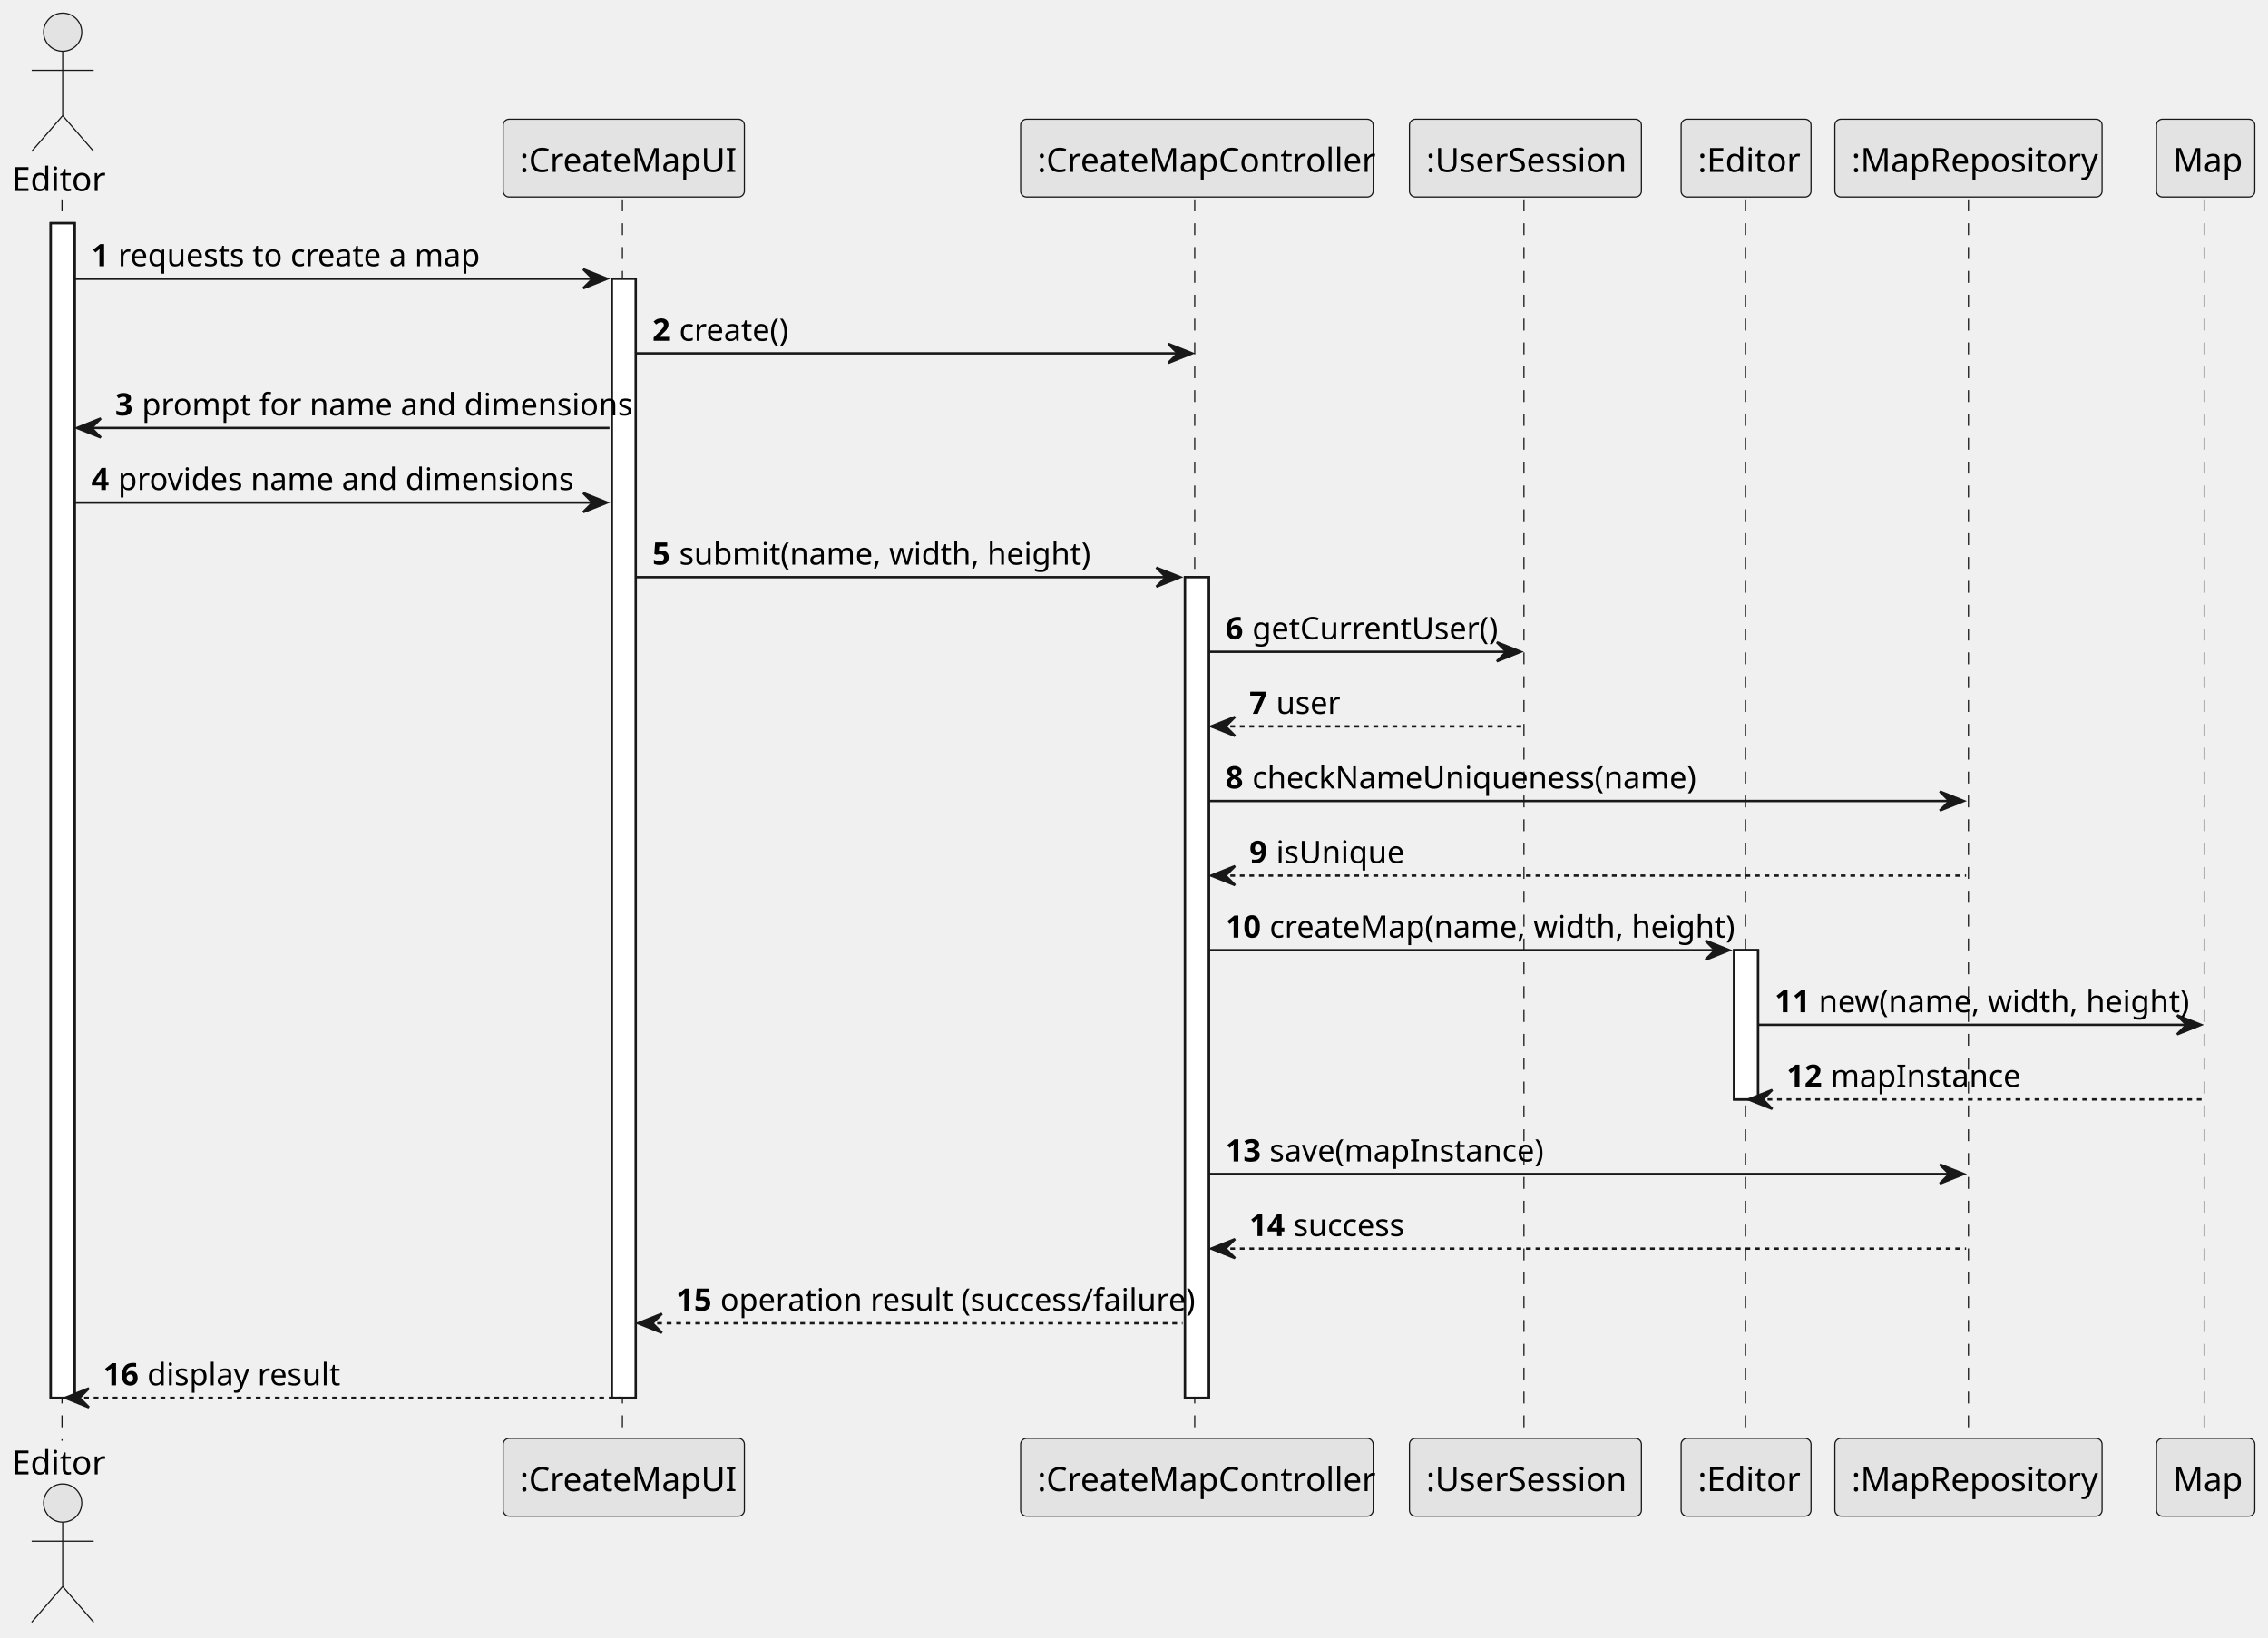
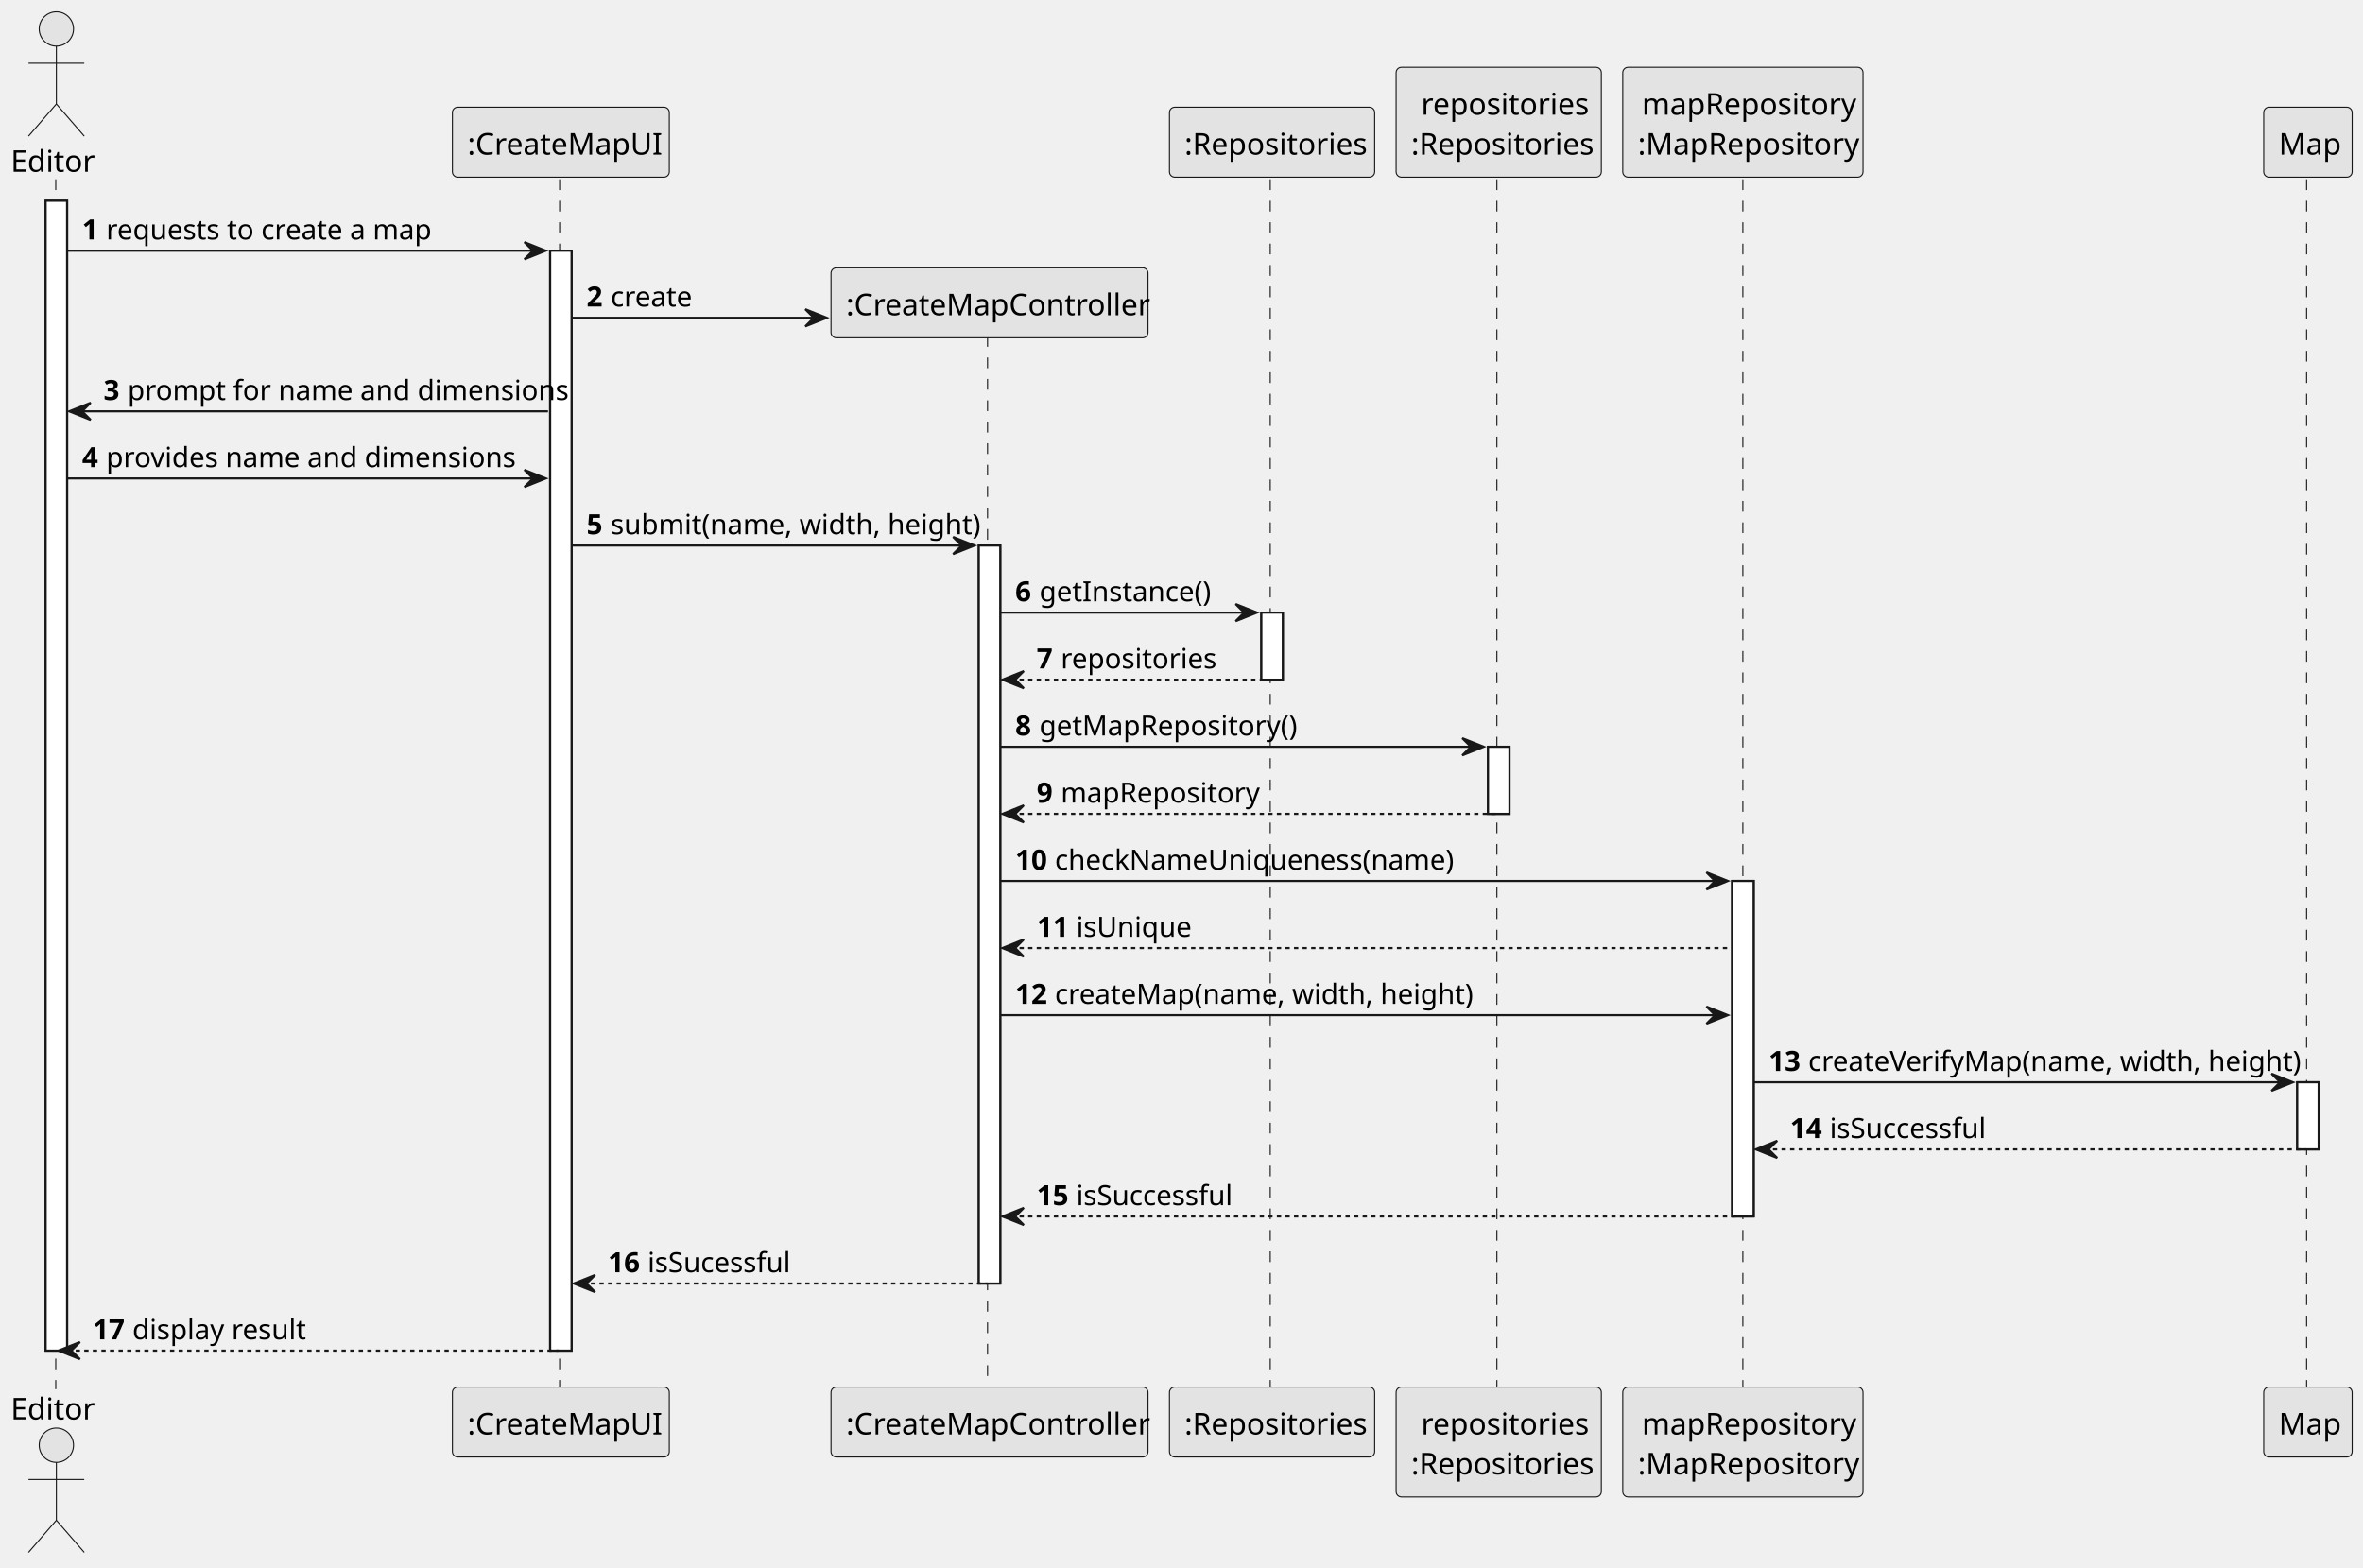
- <svg xmlns="http://www.w3.org/2000/svg" contentStyleType="text/css" height="687px" preserveAspectRatio="none" style="width:951px;height:687px;background:#FFFFFF;" version="1.1" viewBox="0 0 951 687" width="951px" zoomAndPan="magnify">
+ <svg xmlns="http://www.w3.org/2000/svg" contentStyleType="text/css" height="731px" preserveAspectRatio="none" style="width:1102px;height:731px;background:#FFFFFF;" version="1.1" viewBox="0 0 1102 731" width="1102px" zoomAndPan="magnify">
  <defs />
  <g>
-     <rect fill="#FFFFFF" height="492.656" style="stroke:#181818;stroke-width:1.0;" width="10" x="21.286" y="93.621" />
-     <rect fill="#FFFFFF" height="469.365" style="stroke:#181818;stroke-width:1.0;" width="10" x="256.559" y="116.912" />
-     <rect fill="#FFFFFF" height="344.201" style="stroke:#181818;stroke-width:1.0;" width="10" x="496.877" y="242.076" />
-     <rect fill="#FFFFFF" height="62.582" style="stroke:#181818;stroke-width:1.0;" width="10" x="727.15" y="398.531" />
-     <line style="stroke:#181818;stroke-width:0.5;stroke-dasharray:5.0,5.0;" x1="26" x2="26" y1="83.621" y2="604.277" />
-     <line style="stroke:#181818;stroke-width:0.5;stroke-dasharray:5.0,5.0;" x1="260.986" x2="260.986" y1="83.621" y2="604.277" />
-     <line style="stroke:#181818;stroke-width:0.5;stroke-dasharray:5.0,5.0;" x1="500.96" x2="500.96" y1="83.621" y2="604.277" />
-     <line style="stroke:#181818;stroke-width:0.5;stroke-dasharray:5.0,5.0;" x1="639.005" x2="639.005" y1="83.621" y2="604.277" />
-     <line style="stroke:#181818;stroke-width:0.5;stroke-dasharray:5.0,5.0;" x1="731.919" x2="731.919" y1="83.621" y2="604.277" />
-     <line style="stroke:#181818;stroke-width:0.5;stroke-dasharray:5.0,5.0;" x1="825.381" x2="825.381" y1="83.621" y2="604.277" />
-     <line style="stroke:#181818;stroke-width:0.5;stroke-dasharray:5.0,5.0;" x1="924.233" x2="924.233" y1="83.621" y2="604.277" />
+     <rect fill="#FFFFFF" height="536.277" style="stroke:#181818;stroke-width:1.0;" width="10" x="21.286" y="93.621" />
+     <rect fill="#FFFFFF" height="512.986" style="stroke:#181818;stroke-width:1.0;" width="10" x="256.559" y="116.912" />
+     <rect fill="#FFFFFF" height="344.201" style="stroke:#181818;stroke-width:1.0;" width="10" x="456.47" y="254.406" />
+     <rect fill="#FFFFFF" height="31.291" style="stroke:#181818;stroke-width:1.0;" width="10" x="588.239" y="285.697" />
+     <rect fill="#FFFFFF" height="31.291" style="stroke:#181818;stroke-width:1.0;" width="10" x="693.942" y="348.279" />
+     <rect fill="#FFFFFF" height="156.455" style="stroke:#181818;stroke-width:1.0;" width="10" x="807.814" y="410.861" />
+     <rect fill="#FFFFFF" height="31.291" style="stroke:#181818;stroke-width:1.0;" width="10" x="1071.316" y="504.734" />
+     <line style="stroke:#181818;stroke-width:0.5;stroke-dasharray:5.0,5.0;" x1="26" x2="26" y1="83.621" y2="647.898" />
+     <line style="stroke:#181818;stroke-width:0.5;stroke-dasharray:5.0,5.0;" x1="260.986" x2="260.986" y1="83.621" y2="647.898" />
+     <line style="stroke:#181818;stroke-width:0.5;stroke-dasharray:5.0,5.0;" x1="460.553" x2="460.553" y1="156.723" y2="647.898" />
+     <line style="stroke:#181818;stroke-width:0.5;stroke-dasharray:5.0,5.0;" x1="592.387" x2="592.387" y1="83.621" y2="647.898" />
+     <line style="stroke:#181818;stroke-width:0.5;stroke-dasharray:5.0,5.0;" x1="698.09" x2="698.09" y1="83.621" y2="647.898" />
+     <line style="stroke:#181818;stroke-width:0.5;stroke-dasharray:5.0,5.0;" x1="812.793" x2="812.793" y1="83.621" y2="647.898" />
+     <line style="stroke:#181818;stroke-width:0.5;stroke-dasharray:5.0,5.0;" x1="1075.699" x2="1075.699" y1="83.621" y2="647.898" />
    <text fill="#000000" font-family="sans-serif" font-size="14" lengthAdjust="spacing" textLength="36.572" x="5" y="80.107">Editor</text>
    <ellipse cx="26.286" cy="13.5" fill="#E3E3E3" rx="8" ry="8" style="stroke:#181818;stroke-width:0.5;" />
    <path d="M26.286,21.5 L26.286,48.5 M13.286,29.5 L39.286,29.5 M26.286,48.5 L13.286,63.5 M26.286,48.5 L39.286,63.5 " fill="none" style="stroke:#181818;stroke-width:0.5;" />
-     <text fill="#000000" font-family="sans-serif" font-size="14" lengthAdjust="spacing" textLength="36.572" x="5" y="618.385">Editor</text>
-     <ellipse cx="26.286" cy="630.398" fill="#E3E3E3" rx="8" ry="8" style="stroke:#181818;stroke-width:0.5;" />
-     <path d="M26.286,638.398 L26.286,665.398 M13.286,646.398 L39.286,646.398 M26.286,665.398 L13.286,680.398 M26.286,665.398 L39.286,680.398 " fill="none" style="stroke:#181818;stroke-width:0.5;" />
+     <text fill="#000000" font-family="sans-serif" font-size="14" lengthAdjust="spacing" textLength="36.572" x="5" y="662.006">Editor</text>
+     <ellipse cx="26.286" cy="674.019" fill="#E3E3E3" rx="8" ry="8" style="stroke:#181818;stroke-width:0.5;" />
+     <path d="M26.286,682.019 L26.286,709.019 M13.286,690.019 L39.286,690.019 M26.286,709.019 L13.286,724.019 M26.286,709.019 L39.286,724.019 " fill="none" style="stroke:#181818;stroke-width:0.5;" />
    <rect fill="#E3E3E3" height="32.621" rx="2.5" ry="2.5" style="stroke:#181818;stroke-width:0.5;" width="101.144" x="210.986" y="50" />
    <text fill="#000000" font-family="sans-serif" font-size="14" lengthAdjust="spacing" textLength="87.144" x="217.986" y="72.107">:CreateMapUI</text>
-     <rect fill="#E3E3E3" height="32.621" rx="2.5" ry="2.5" style="stroke:#181818;stroke-width:0.5;" width="101.144" x="210.986" y="603.277" />
-     <text fill="#000000" font-family="sans-serif" font-size="14" lengthAdjust="spacing" textLength="87.144" x="217.986" y="625.385">:CreateMapUI</text>
-     <rect fill="#E3E3E3" height="32.621" rx="2.5" ry="2.5" style="stroke:#181818;stroke-width:0.5;" width="147.834" x="427.96" y="50" />
-     <text fill="#000000" font-family="sans-serif" font-size="14" lengthAdjust="spacing" textLength="133.834" x="434.96" y="72.107">:CreateMapController</text>
-     <rect fill="#E3E3E3" height="32.621" rx="2.5" ry="2.5" style="stroke:#181818;stroke-width:0.5;" width="147.834" x="427.96" y="603.277" />
-     <text fill="#000000" font-family="sans-serif" font-size="14" lengthAdjust="spacing" textLength="133.834" x="434.96" y="625.385">:CreateMapController</text>
-     <rect fill="#E3E3E3" height="32.621" rx="2.5" ry="2.5" style="stroke:#181818;stroke-width:0.5;" width="97.255" x="591.005" y="50" />
-     <text fill="#000000" font-family="sans-serif" font-size="14" lengthAdjust="spacing" textLength="83.255" x="598.005" y="72.107">:UserSession</text>
-     <rect fill="#E3E3E3" height="32.621" rx="2.5" ry="2.5" style="stroke:#181818;stroke-width:0.5;" width="97.255" x="591.005" y="603.277" />
-     <text fill="#000000" font-family="sans-serif" font-size="14" lengthAdjust="spacing" textLength="83.255" x="598.005" y="625.385">:UserSession</text>
-     <rect fill="#E3E3E3" height="32.621" rx="2.5" ry="2.5" style="stroke:#181818;stroke-width:0.5;" width="54.462" x="704.919" y="50" />
-     <text fill="#000000" font-family="sans-serif" font-size="14" lengthAdjust="spacing" textLength="40.462" x="711.919" y="72.107">:Editor</text>
-     <rect fill="#E3E3E3" height="32.621" rx="2.5" ry="2.5" style="stroke:#181818;stroke-width:0.5;" width="54.462" x="704.919" y="603.277" />
-     <text fill="#000000" font-family="sans-serif" font-size="14" lengthAdjust="spacing" textLength="40.462" x="711.919" y="625.385">:Editor</text>
-     <rect fill="#E3E3E3" height="32.621" rx="2.5" ry="2.5" style="stroke:#181818;stroke-width:0.5;" width="112.041" x="769.381" y="50" />
-     <text fill="#000000" font-family="sans-serif" font-size="14" lengthAdjust="spacing" textLength="98.041" x="776.381" y="72.107">:MapRepository</text>
-     <rect fill="#E3E3E3" height="32.621" rx="2.5" ry="2.5" style="stroke:#181818;stroke-width:0.5;" width="112.041" x="769.381" y="603.277" />
-     <text fill="#000000" font-family="sans-serif" font-size="14" lengthAdjust="spacing" textLength="98.041" x="776.381" y="625.385">:MapRepository</text>
-     <rect fill="#E3E3E3" height="32.621" rx="2.5" ry="2.5" style="stroke:#181818;stroke-width:0.5;" width="41.234" x="904.233" y="50" />
-     <text fill="#000000" font-family="sans-serif" font-size="14" lengthAdjust="spacing" textLength="27.234" x="911.233" y="72.107">Map</text>
-     <rect fill="#E3E3E3" height="32.621" rx="2.5" ry="2.5" style="stroke:#181818;stroke-width:0.5;" width="41.234" x="904.233" y="603.277" />
-     <text fill="#000000" font-family="sans-serif" font-size="14" lengthAdjust="spacing" textLength="27.234" x="911.233" y="625.385">Map</text>
-     <rect fill="#FFFFFF" height="492.656" style="stroke:#181818;stroke-width:1.0;" width="10" x="21.286" y="93.621" />
-     <rect fill="#FFFFFF" height="469.365" style="stroke:#181818;stroke-width:1.0;" width="10" x="256.559" y="116.912" />
-     <rect fill="#FFFFFF" height="344.201" style="stroke:#181818;stroke-width:1.0;" width="10" x="496.877" y="242.076" />
-     <rect fill="#FFFFFF" height="62.582" style="stroke:#181818;stroke-width:1.0;" width="10" x="727.15" y="398.531" />
+     <rect fill="#E3E3E3" height="32.621" rx="2.5" ry="2.5" style="stroke:#181818;stroke-width:0.5;" width="101.144" x="210.986" y="646.898" />
+     <text fill="#000000" font-family="sans-serif" font-size="14" lengthAdjust="spacing" textLength="87.144" x="217.986" y="669.006">:CreateMapUI</text>
+     <rect fill="#E3E3E3" height="32.621" rx="2.5" ry="2.5" style="stroke:#181818;stroke-width:0.5;" width="147.834" x="387.553" y="646.898" />
+     <text fill="#000000" font-family="sans-serif" font-size="14" lengthAdjust="spacing" textLength="133.834" x="394.553" y="669.006">:CreateMapController</text>
+     <rect fill="#E3E3E3" height="32.621" rx="2.5" ry="2.5" style="stroke:#181818;stroke-width:0.5;" width="95.703" x="545.387" y="50" />
+     <text fill="#000000" font-family="sans-serif" font-size="14" lengthAdjust="spacing" textLength="81.703" x="552.387" y="72.107">:Repositories</text>
+     <rect fill="#E3E3E3" height="32.621" rx="2.5" ry="2.5" style="stroke:#181818;stroke-width:0.5;" width="95.703" x="545.387" y="646.898" />
+     <text fill="#000000" font-family="sans-serif" font-size="14" lengthAdjust="spacing" textLength="81.703" x="552.387" y="669.006">:Repositories</text>
+     <rect fill="#E3E3E3" height="51.242" rx="2.5" ry="2.5" style="stroke:#181818;stroke-width:0.5;" width="95.703" x="651.09" y="31.379" />
+     <text fill="#000000" font-family="sans-serif" font-size="14" lengthAdjust="spacing" textLength="72.365" x="662.759" y="53.486">repositories</text>
+     <text fill="#000000" font-family="sans-serif" font-size="14" lengthAdjust="spacing" textLength="81.703" x="658.09" y="72.107">:Repositories</text>
+     <rect fill="#E3E3E3" height="51.242" rx="2.5" ry="2.5" style="stroke:#181818;stroke-width:0.5;" width="95.703" x="651.09" y="646.898" />
+     <text fill="#000000" font-family="sans-serif" font-size="14" lengthAdjust="spacing" textLength="72.365" x="662.759" y="669.006">repositories</text>
+     <text fill="#000000" font-family="sans-serif" font-size="14" lengthAdjust="spacing" textLength="81.703" x="658.09" y="687.627">:Repositories</text>
+     <rect fill="#E3E3E3" height="51.242" rx="2.5" ry="2.5" style="stroke:#181818;stroke-width:0.5;" width="112.041" x="756.793" y="31.379" />
+     <text fill="#000000" font-family="sans-serif" font-size="14" lengthAdjust="spacing" textLength="94.151" x="765.738" y="53.486">mapRepository</text>
+     <text fill="#000000" font-family="sans-serif" font-size="14" lengthAdjust="spacing" textLength="98.041" x="763.793" y="72.107">:MapRepository</text>
+     <rect fill="#E3E3E3" height="51.242" rx="2.5" ry="2.5" style="stroke:#181818;stroke-width:0.5;" width="112.041" x="756.793" y="646.898" />
+     <text fill="#000000" font-family="sans-serif" font-size="14" lengthAdjust="spacing" textLength="94.151" x="765.738" y="669.006">mapRepository</text>
+     <text fill="#000000" font-family="sans-serif" font-size="14" lengthAdjust="spacing" textLength="98.041" x="763.793" y="687.627">:MapRepository</text>
+     <rect fill="#E3E3E3" height="32.621" rx="2.5" ry="2.5" style="stroke:#181818;stroke-width:0.5;" width="41.234" x="1055.699" y="50" />
+     <text fill="#000000" font-family="sans-serif" font-size="14" lengthAdjust="spacing" textLength="27.234" x="1062.699" y="72.107">Map</text>
+     <rect fill="#E3E3E3" height="32.621" rx="2.5" ry="2.5" style="stroke:#181818;stroke-width:0.5;" width="41.234" x="1055.699" y="646.898" />
+     <text fill="#000000" font-family="sans-serif" font-size="14" lengthAdjust="spacing" textLength="27.234" x="1062.699" y="669.006">Map</text>
+     <rect fill="#FFFFFF" height="536.277" style="stroke:#181818;stroke-width:1.0;" width="10" x="21.286" y="93.621" />
+     <rect fill="#FFFFFF" height="512.986" style="stroke:#181818;stroke-width:1.0;" width="10" x="256.559" y="116.912" />
+     <rect fill="#FFFFFF" height="344.201" style="stroke:#181818;stroke-width:1.0;" width="10" x="456.47" y="254.406" />
+     <rect fill="#FFFFFF" height="31.291" style="stroke:#181818;stroke-width:1.0;" width="10" x="588.239" y="285.697" />
+     <rect fill="#FFFFFF" height="31.291" style="stroke:#181818;stroke-width:1.0;" width="10" x="693.942" y="348.279" />
+     <rect fill="#FFFFFF" height="156.455" style="stroke:#181818;stroke-width:1.0;" width="10" x="807.814" y="410.861" />
+     <rect fill="#FFFFFF" height="31.291" style="stroke:#181818;stroke-width:1.0;" width="10" x="1071.316" y="504.734" />
    <polygon fill="#181818" points="244.559,112.912,254.559,116.912,244.559,120.912,248.559,116.912" style="stroke:#181818;stroke-width:1.0;" />
    <line style="stroke:#181818;stroke-width:1.0;" x1="31.286" x2="250.559" y1="116.912" y2="116.912" />
    <text fill="#000000" font-family="sans-serif" font-size="13" font-weight="bold" lengthAdjust="spacing" textLength="7.23" x="38.286" y="111.649">1</text>
    <text fill="#000000" font-family="sans-serif" font-size="13" lengthAdjust="spacing" textLength="143.8" x="49.516" y="111.649">requests to create a map</text>
-     <polygon fill="#181818" points="489.877,144.203,499.877,148.203,489.877,152.203,493.877,148.203" style="stroke:#181818;stroke-width:1.0;" />
-     <line style="stroke:#181818;stroke-width:1.0;" x1="266.559" x2="495.877" y1="148.203" y2="148.203" />
+     <polygon fill="#181818" points="375.553,144.203,385.553,148.203,375.553,152.203,379.553,148.203" style="stroke:#181818;stroke-width:1.0;" />
+     <line style="stroke:#181818;stroke-width:1.0;" x1="266.559" x2="381.553" y1="148.203" y2="148.203" />
    <text fill="#000000" font-family="sans-serif" font-size="13" font-weight="bold" lengthAdjust="spacing" textLength="7.23" x="273.559" y="142.94">2</text>
-     <text fill="#000000" font-family="sans-serif" font-size="13" lengthAdjust="spacing" textLength="44.789" x="284.789" y="142.94">create()</text>
-     <polygon fill="#181818" points="42.286,175.494,32.286,179.494,42.286,183.494,38.286,179.494" style="stroke:#181818;stroke-width:1.0;" />
-     <line style="stroke:#181818;stroke-width:1.0;" x1="36.286" x2="255.559" y1="179.494" y2="179.494" />
-     <text fill="#000000" font-family="sans-serif" font-size="13" font-weight="bold" lengthAdjust="spacing" textLength="7.23" x="48.286" y="174.231">3</text>
-     <text fill="#000000" font-family="sans-serif" font-size="13" lengthAdjust="spacing" textLength="190.042" x="59.516" y="174.231">prompt for name and dimensions</text>
-     <polygon fill="#181818" points="244.559,206.785,254.559,210.785,244.559,214.785,248.559,210.785" style="stroke:#181818;stroke-width:1.0;" />
-     <line style="stroke:#181818;stroke-width:1.0;" x1="31.286" x2="250.559" y1="210.785" y2="210.785" />
-     <text fill="#000000" font-family="sans-serif" font-size="13" font-weight="bold" lengthAdjust="spacing" textLength="7.23" x="38.286" y="205.523">4</text>
-     <text fill="#000000" font-family="sans-serif" font-size="13" lengthAdjust="spacing" textLength="179.937" x="49.516" y="205.523">provides name and dimensions</text>
-     <polygon fill="#181818" points="484.877,238.076,494.877,242.076,484.877,246.076,488.877,242.076" style="stroke:#181818;stroke-width:1.0;" />
-     <line style="stroke:#181818;stroke-width:1.0;" x1="266.559" x2="490.877" y1="242.076" y2="242.076" />
-     <text fill="#000000" font-family="sans-serif" font-size="13" font-weight="bold" lengthAdjust="spacing" textLength="7.23" x="273.559" y="236.814">5</text>
-     <text fill="#000000" font-family="sans-serif" font-size="13" lengthAdjust="spacing" textLength="159.682" x="284.789" y="236.814">submit(name, width, height)</text>
-     <polygon fill="#181818" points="627.633,269.367,637.633,273.367,627.633,277.367,631.633,273.367" style="stroke:#181818;stroke-width:1.0;" />
-     <line style="stroke:#181818;stroke-width:1.0;" x1="506.877" x2="633.633" y1="273.367" y2="273.367" />
-     <text fill="#000000" font-family="sans-serif" font-size="13" font-weight="bold" lengthAdjust="spacing" textLength="7.23" x="513.877" y="268.104">6</text>
-     <text fill="#000000" font-family="sans-serif" font-size="13" lengthAdjust="spacing" textLength="97.525" x="525.107" y="268.104">getCurrentUser()</text>
-     <polygon fill="#181818" points="517.877,300.658,507.877,304.658,517.877,308.658,513.877,304.658" style="stroke:#181818;stroke-width:1.0;" />
-     <line style="stroke:#181818;stroke-width:1.0;stroke-dasharray:2.0,2.0;" x1="511.877" x2="638.633" y1="304.658" y2="304.658" />
-     <text fill="#000000" font-family="sans-serif" font-size="13" font-weight="bold" lengthAdjust="spacing" textLength="7.23" x="523.877" y="299.396">7</text>
-     <text fill="#000000" font-family="sans-serif" font-size="13" lengthAdjust="spacing" textLength="25.289" x="535.107" y="299.396">user</text>
-     <polygon fill="#181818" points="813.401,331.949,823.401,335.949,813.401,339.949,817.401,335.949" style="stroke:#181818;stroke-width:1.0;" />
-     <line style="stroke:#181818;stroke-width:1.0;" x1="506.877" x2="819.401" y1="335.949" y2="335.949" />
-     <text fill="#000000" font-family="sans-serif" font-size="13" font-weight="bold" lengthAdjust="spacing" textLength="7.23" x="513.877" y="330.687">8</text>
-     <text fill="#000000" font-family="sans-serif" font-size="13" lengthAdjust="spacing" textLength="178.471" x="525.107" y="330.687">checkNameUniqueness(name)</text>
-     <polygon fill="#181818" points="517.877,363.24,507.877,367.24,517.877,371.24,513.877,367.24" style="stroke:#181818;stroke-width:1.0;" />
-     <line style="stroke:#181818;stroke-width:1.0;stroke-dasharray:2.0,2.0;" x1="511.877" x2="824.401" y1="367.24" y2="367.24" />
-     <text fill="#000000" font-family="sans-serif" font-size="13" font-weight="bold" lengthAdjust="spacing" textLength="7.23" x="523.877" y="361.978">9</text>
-     <text fill="#000000" font-family="sans-serif" font-size="13" lengthAdjust="spacing" textLength="50.584" x="535.107" y="361.978">isUnique</text>
-     <polygon fill="#181818" points="715.15,394.531,725.15,398.531,715.15,402.531,719.15,398.531" style="stroke:#181818;stroke-width:1.0;" />
-     <line style="stroke:#181818;stroke-width:1.0;" x1="506.877" x2="721.15" y1="398.531" y2="398.531" />
-     <text fill="#000000" font-family="sans-serif" font-size="13" font-weight="bold" lengthAdjust="spacing" textLength="14.46" x="513.877" y="393.269">10</text>
-     <text fill="#000000" font-family="sans-serif" font-size="13" lengthAdjust="spacing" textLength="182.812" x="532.337" y="393.269">createMap(name, width, height)</text>
-     <polygon fill="#181818" points="912.851,425.822,922.851,429.822,912.851,433.822,916.851,429.822" style="stroke:#181818;stroke-width:1.0;" />
-     <line style="stroke:#181818;stroke-width:1.0;" x1="737.15" x2="918.851" y1="429.822" y2="429.822" />
-     <text fill="#000000" font-family="sans-serif" font-size="13" font-weight="bold" lengthAdjust="spacing" textLength="14.46" x="744.15" y="424.56">11</text>
-     <text fill="#000000" font-family="sans-serif" font-size="13" lengthAdjust="spacing" textLength="145.241" x="762.61" y="424.56">new(name, width, height)</text>
-     <polygon fill="#181818" points="743.15,457.113,733.15,461.113,743.15,465.113,739.15,461.113" style="stroke:#181818;stroke-width:1.0;" />
-     <line style="stroke:#181818;stroke-width:1.0;stroke-dasharray:2.0,2.0;" x1="737.15" x2="923.851" y1="461.113" y2="461.113" />
-     <text fill="#000000" font-family="sans-serif" font-size="13" font-weight="bold" lengthAdjust="spacing" textLength="14.46" x="749.15" y="455.851">12</text>
-     <text fill="#000000" font-family="sans-serif" font-size="13" lengthAdjust="spacing" textLength="74.433" x="767.61" y="455.851">mapInstance</text>
-     <polygon fill="#181818" points="813.401,488.404,823.401,492.404,813.401,496.404,817.401,492.404" style="stroke:#181818;stroke-width:1.0;" />
-     <line style="stroke:#181818;stroke-width:1.0;" x1="506.877" x2="819.401" y1="492.404" y2="492.404" />
-     <text fill="#000000" font-family="sans-serif" font-size="13" font-weight="bold" lengthAdjust="spacing" textLength="14.46" x="513.877" y="487.142">13</text>
-     <text fill="#000000" font-family="sans-serif" font-size="13" lengthAdjust="spacing" textLength="110.551" x="532.337" y="487.142">save(mapInstance)</text>
-     <polygon fill="#181818" points="517.877,519.695,507.877,523.695,517.877,527.695,513.877,523.695" style="stroke:#181818;stroke-width:1.0;" />
-     <line style="stroke:#181818;stroke-width:1.0;stroke-dasharray:2.0,2.0;" x1="511.877" x2="824.401" y1="523.695" y2="523.695" />
-     <text fill="#000000" font-family="sans-serif" font-size="13" font-weight="bold" lengthAdjust="spacing" textLength="14.46" x="523.877" y="518.433">14</text>
-     <text fill="#000000" font-family="sans-serif" font-size="13" lengthAdjust="spacing" textLength="46.96" x="542.337" y="518.433">success</text>
-     <polygon fill="#181818" points="277.559,550.986,267.559,554.986,277.559,558.986,273.559,554.986" style="stroke:#181818;stroke-width:1.0;" />
-     <line style="stroke:#181818;stroke-width:1.0;stroke-dasharray:2.0,2.0;" x1="271.559" x2="495.877" y1="554.986" y2="554.986" />
-     <text fill="#000000" font-family="sans-serif" font-size="13" font-weight="bold" lengthAdjust="spacing" textLength="14.46" x="283.559" y="549.724">15</text>
-     <text fill="#000000" font-family="sans-serif" font-size="13" lengthAdjust="spacing" textLength="187.859" x="302.019" y="549.724">operation result (success/failure)</text>
-     <polygon fill="#181818" points="37.286,582.277,27.286,586.277,37.286,590.277,33.286,586.277" style="stroke:#181818;stroke-width:1.0;" />
-     <line style="stroke:#181818;stroke-width:1.0;stroke-dasharray:2.0,2.0;" x1="31.286" x2="260.559" y1="586.277" y2="586.277" />
-     <text fill="#000000" font-family="sans-serif" font-size="13" font-weight="bold" lengthAdjust="spacing" textLength="14.46" x="43.286" y="581.015">16</text>
-     <text fill="#000000" font-family="sans-serif" font-size="13" lengthAdjust="spacing" textLength="75.867" x="61.746" y="581.015">display result</text>
+     <text fill="#000000" font-family="sans-serif" font-size="13" lengthAdjust="spacing" textLength="36.131" x="284.789" y="142.94">create</text>
+     <rect fill="#E3E3E3" height="32.621" rx="2.5" ry="2.5" style="stroke:#181818;stroke-width:0.5;" width="147.834" x="387.553" y="124.912" />
+     <text fill="#000000" font-family="sans-serif" font-size="14" lengthAdjust="spacing" textLength="133.834" x="394.553" y="147.019">:CreateMapController</text>
+     <polygon fill="#181818" points="42.286,187.824,32.286,191.824,42.286,195.824,38.286,191.824" style="stroke:#181818;stroke-width:1.0;" />
+     <line style="stroke:#181818;stroke-width:1.0;" x1="36.286" x2="255.559" y1="191.824" y2="191.824" />
+     <text fill="#000000" font-family="sans-serif" font-size="13" font-weight="bold" lengthAdjust="spacing" textLength="7.23" x="48.286" y="186.561">3</text>
+     <text fill="#000000" font-family="sans-serif" font-size="13" lengthAdjust="spacing" textLength="190.042" x="59.516" y="186.561">prompt for name and dimensions</text>
+     <polygon fill="#181818" points="244.559,219.115,254.559,223.115,244.559,227.115,248.559,223.115" style="stroke:#181818;stroke-width:1.0;" />
+     <line style="stroke:#181818;stroke-width:1.0;" x1="31.286" x2="250.559" y1="223.115" y2="223.115" />
+     <text fill="#000000" font-family="sans-serif" font-size="13" font-weight="bold" lengthAdjust="spacing" textLength="7.23" x="38.286" y="217.852">4</text>
+     <text fill="#000000" font-family="sans-serif" font-size="13" lengthAdjust="spacing" textLength="179.937" x="49.516" y="217.852">provides name and dimensions</text>
+     <polygon fill="#181818" points="444.47,250.406,454.47,254.406,444.47,258.406,448.47,254.406" style="stroke:#181818;stroke-width:1.0;" />
+     <line style="stroke:#181818;stroke-width:1.0;" x1="266.559" x2="450.47" y1="254.406" y2="254.406" />
+     <text fill="#000000" font-family="sans-serif" font-size="13" font-weight="bold" lengthAdjust="spacing" textLength="7.23" x="273.559" y="249.144">5</text>
+     <text fill="#000000" font-family="sans-serif" font-size="13" lengthAdjust="spacing" textLength="159.682" x="284.789" y="249.144">submit(name, width, height)</text>
+     <polygon fill="#181818" points="576.239,281.697,586.239,285.697,576.239,289.697,580.239,285.697" style="stroke:#181818;stroke-width:1.0;" />
+     <line style="stroke:#181818;stroke-width:1.0;" x1="466.47" x2="582.239" y1="285.697" y2="285.697" />
+     <text fill="#000000" font-family="sans-serif" font-size="13" font-weight="bold" lengthAdjust="spacing" textLength="7.23" x="473.47" y="280.435">6</text>
+     <text fill="#000000" font-family="sans-serif" font-size="13" lengthAdjust="spacing" textLength="75.874" x="484.7" y="280.435">getInstance()</text>
+     <polygon fill="#181818" points="477.47,312.988,467.47,316.988,477.47,320.988,473.47,316.988" style="stroke:#181818;stroke-width:1.0;" />
+     <line style="stroke:#181818;stroke-width:1.0;stroke-dasharray:2.0,2.0;" x1="471.47" x2="592.239" y1="316.988" y2="316.988" />
+     <text fill="#000000" font-family="sans-serif" font-size="13" font-weight="bold" lengthAdjust="spacing" textLength="7.23" x="483.47" y="311.726">7</text>
+     <text fill="#000000" font-family="sans-serif" font-size="13" lengthAdjust="spacing" textLength="67.196" x="494.7" y="311.726">repositories</text>
+     <polygon fill="#181818" points="681.942,344.279,691.942,348.279,681.942,352.279,685.942,348.279" style="stroke:#181818;stroke-width:1.0;" />
+     <line style="stroke:#181818;stroke-width:1.0;" x1="466.47" x2="687.942" y1="348.279" y2="348.279" />
+     <text fill="#000000" font-family="sans-serif" font-size="13" font-weight="bold" lengthAdjust="spacing" textLength="7.23" x="473.47" y="343.017">8</text>
+     <text fill="#000000" font-family="sans-serif" font-size="13" lengthAdjust="spacing" textLength="114.156" x="484.7" y="343.017">getMapRepository()</text>
+     <polygon fill="#181818" points="477.47,375.57,467.47,379.57,477.47,383.57,473.47,379.57" style="stroke:#181818;stroke-width:1.0;" />
+     <line style="stroke:#181818;stroke-width:1.0;stroke-dasharray:2.0,2.0;" x1="471.47" x2="697.942" y1="379.57" y2="379.57" />
+     <text fill="#000000" font-family="sans-serif" font-size="13" font-weight="bold" lengthAdjust="spacing" textLength="7.23" x="483.47" y="374.308">9</text>
+     <text fill="#000000" font-family="sans-serif" font-size="13" lengthAdjust="spacing" textLength="87.426" x="494.7" y="374.308">mapRepository</text>
+     <polygon fill="#181818" points="795.814,406.861,805.814,410.861,795.814,414.861,799.814,410.861" style="stroke:#181818;stroke-width:1.0;" />
+     <line style="stroke:#181818;stroke-width:1.0;" x1="466.47" x2="801.814" y1="410.861" y2="410.861" />
+     <text fill="#000000" font-family="sans-serif" font-size="13" font-weight="bold" lengthAdjust="spacing" textLength="14.46" x="473.47" y="405.599">10</text>
+     <text fill="#000000" font-family="sans-serif" font-size="13" lengthAdjust="spacing" textLength="178.471" x="491.93" y="405.599">checkNameUniqueness(name)</text>
+     <polygon fill="#181818" points="477.47,438.152,467.47,442.152,477.47,446.152,473.47,442.152" style="stroke:#181818;stroke-width:1.0;" />
+     <line style="stroke:#181818;stroke-width:1.0;stroke-dasharray:2.0,2.0;" x1="471.47" x2="806.814" y1="442.152" y2="442.152" />
+     <text fill="#000000" font-family="sans-serif" font-size="13" font-weight="bold" lengthAdjust="spacing" textLength="14.46" x="483.47" y="436.89">11</text>
+     <text fill="#000000" font-family="sans-serif" font-size="13" lengthAdjust="spacing" textLength="50.584" x="501.93" y="436.89">isUnique</text>
+     <polygon fill="#181818" points="795.814,469.443,805.814,473.443,795.814,477.443,799.814,473.443" style="stroke:#181818;stroke-width:1.0;" />
+     <line style="stroke:#181818;stroke-width:1.0;" x1="466.47" x2="801.814" y1="473.443" y2="473.443" />
+     <text fill="#000000" font-family="sans-serif" font-size="13" font-weight="bold" lengthAdjust="spacing" textLength="14.46" x="473.47" y="468.181">12</text>
+     <text fill="#000000" font-family="sans-serif" font-size="13" lengthAdjust="spacing" textLength="182.812" x="491.93" y="468.181">createMap(name, width, height)</text>
+     <polygon fill="#181818" points="1059.316,500.734,1069.316,504.734,1059.316,508.734,1063.316,504.734" style="stroke:#181818;stroke-width:1.0;" />
+     <line style="stroke:#181818;stroke-width:1.0;" x1="817.814" x2="1065.316" y1="504.734" y2="504.734" />
+     <text fill="#000000" font-family="sans-serif" font-size="13" font-weight="bold" lengthAdjust="spacing" textLength="14.46" x="824.814" y="499.472">13</text>
+     <text fill="#000000" font-family="sans-serif" font-size="13" lengthAdjust="spacing" textLength="216.042" x="843.274" y="499.472">createVerifyMap(name, width, height)</text>
+     <polygon fill="#181818" points="828.814,532.025,818.814,536.025,828.814,540.025,824.814,536.025" style="stroke:#181818;stroke-width:1.0;" />
+     <line style="stroke:#181818;stroke-width:1.0;stroke-dasharray:2.0,2.0;" x1="822.814" x2="1075.316" y1="536.025" y2="536.025" />
+     <text fill="#000000" font-family="sans-serif" font-size="13" font-weight="bold" lengthAdjust="spacing" textLength="14.46" x="834.814" y="530.763">14</text>
+     <text fill="#000000" font-family="sans-serif" font-size="13" lengthAdjust="spacing" textLength="72.249" x="853.274" y="530.763">isSuccessful</text>
+     <polygon fill="#181818" points="477.47,563.316,467.47,567.316,477.47,571.316,473.47,567.316" style="stroke:#181818;stroke-width:1.0;" />
+     <line style="stroke:#181818;stroke-width:1.0;stroke-dasharray:2.0,2.0;" x1="471.47" x2="811.814" y1="567.316" y2="567.316" />
+     <text fill="#000000" font-family="sans-serif" font-size="13" font-weight="bold" lengthAdjust="spacing" textLength="14.46" x="483.47" y="562.054">15</text>
+     <text fill="#000000" font-family="sans-serif" font-size="13" lengthAdjust="spacing" textLength="72.249" x="501.93" y="562.054">isSuccessful</text>
+     <polygon fill="#181818" points="277.559,594.607,267.559,598.607,277.559,602.607,273.559,598.607" style="stroke:#181818;stroke-width:1.0;" />
+     <line style="stroke:#181818;stroke-width:1.0;stroke-dasharray:2.0,2.0;" x1="271.559" x2="460.47" y1="598.607" y2="598.607" />
+     <text fill="#000000" font-family="sans-serif" font-size="13" font-weight="bold" lengthAdjust="spacing" textLength="14.46" x="283.559" y="593.345">16</text>
+     <text fill="#000000" font-family="sans-serif" font-size="13" lengthAdjust="spacing" textLength="65.749" x="302.019" y="593.345">isSucessful</text>
+     <polygon fill="#181818" points="37.286,625.898,27.286,629.898,37.286,633.898,33.286,629.898" style="stroke:#181818;stroke-width:1.0;" />
+     <line style="stroke:#181818;stroke-width:1.0;stroke-dasharray:2.0,2.0;" x1="31.286" x2="260.559" y1="629.898" y2="629.898" />
+     <text fill="#000000" font-family="sans-serif" font-size="13" font-weight="bold" lengthAdjust="spacing" textLength="14.46" x="43.286" y="624.636">17</text>
+     <text fill="#000000" font-family="sans-serif" font-size="13" lengthAdjust="spacing" textLength="75.867" x="61.746" y="624.636">display result</text>
  </g>
</svg>
